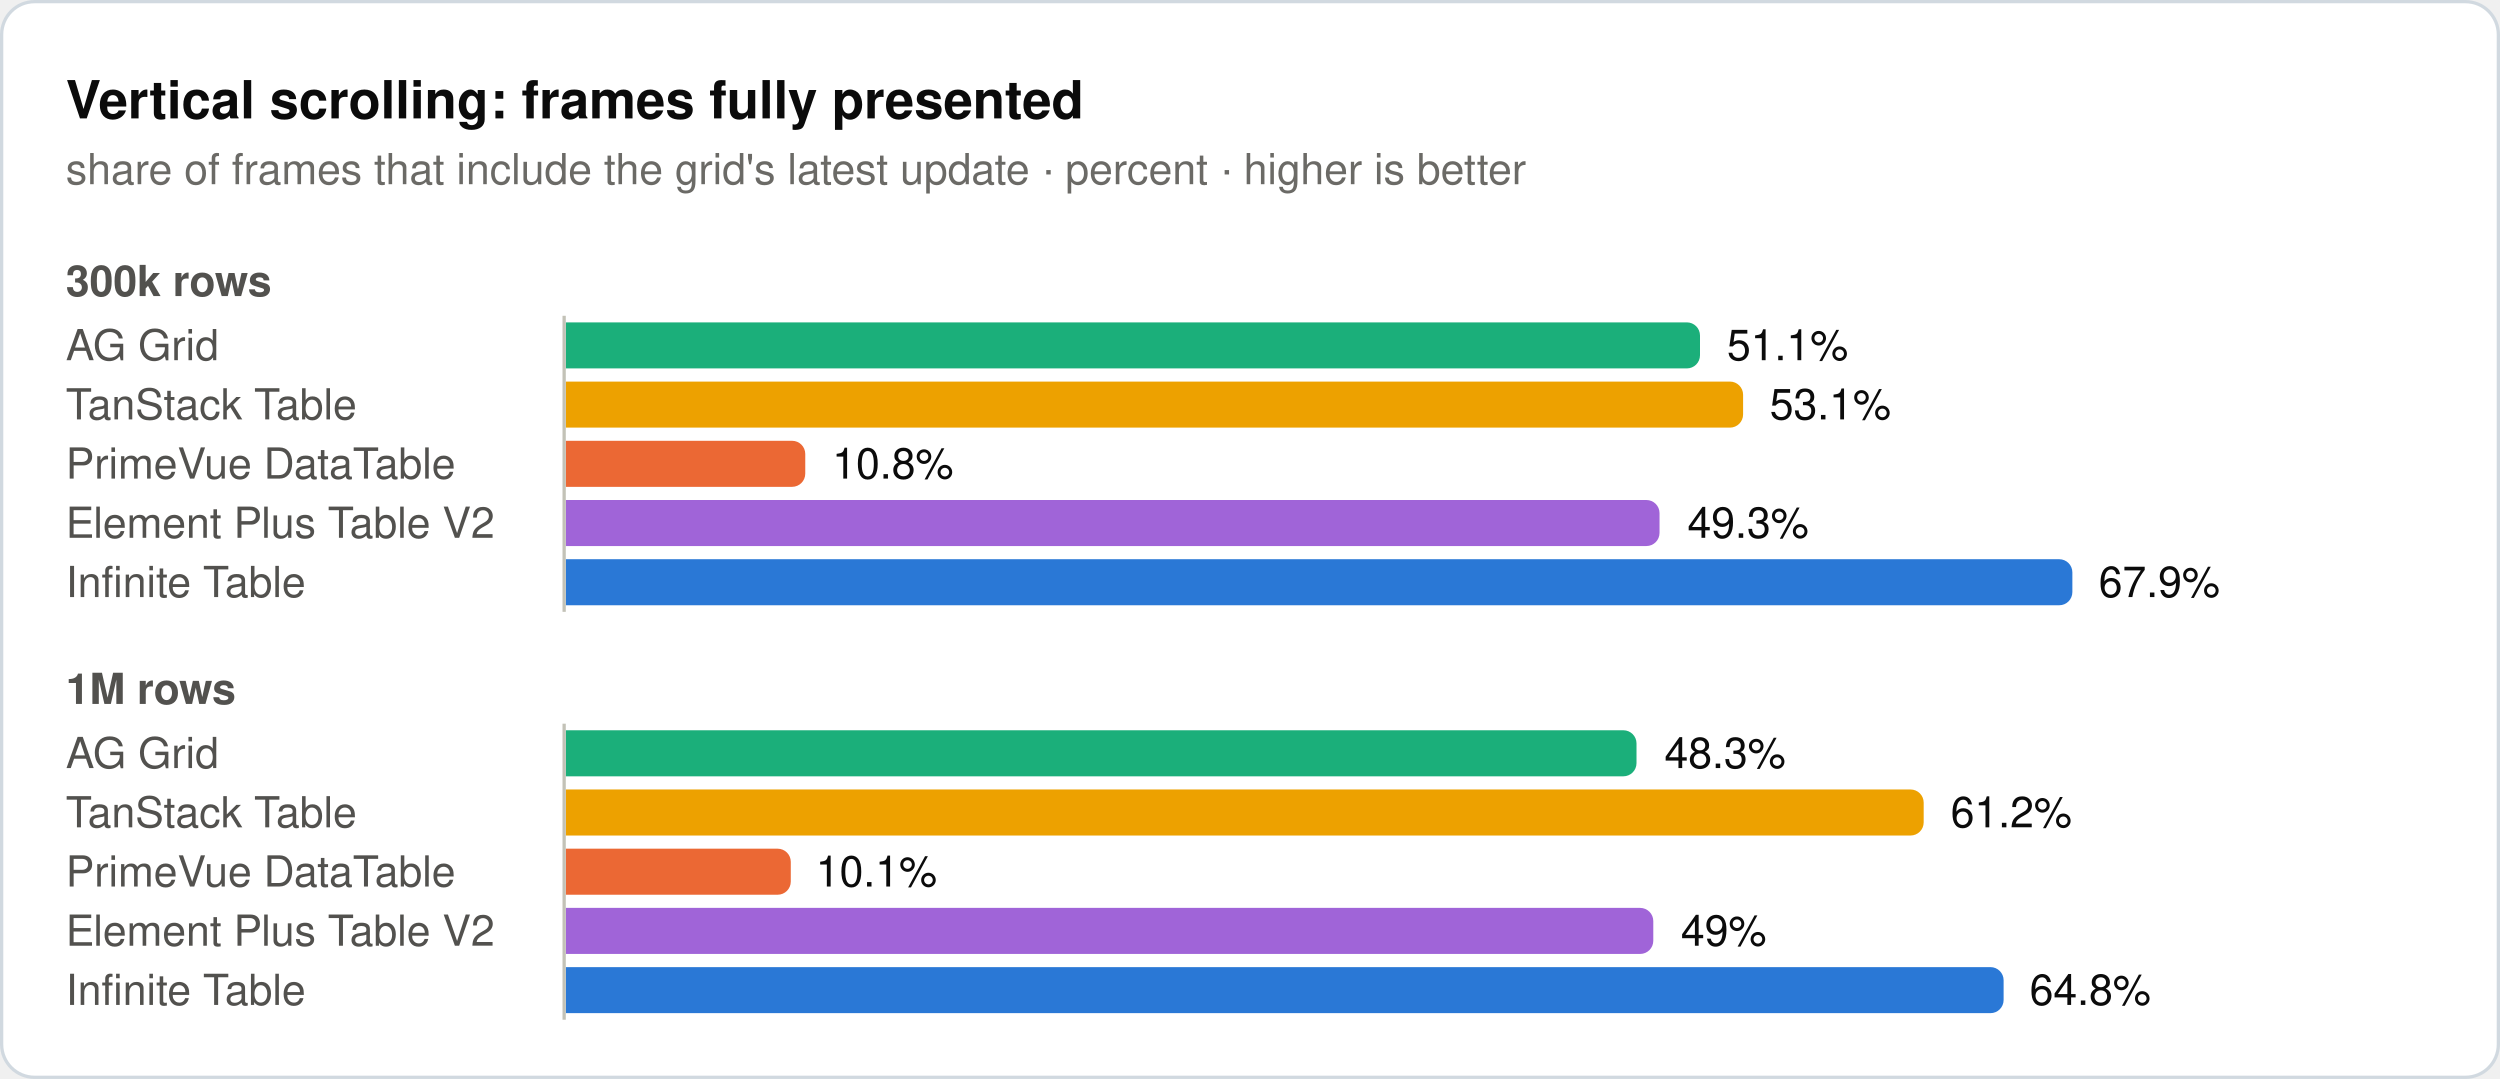
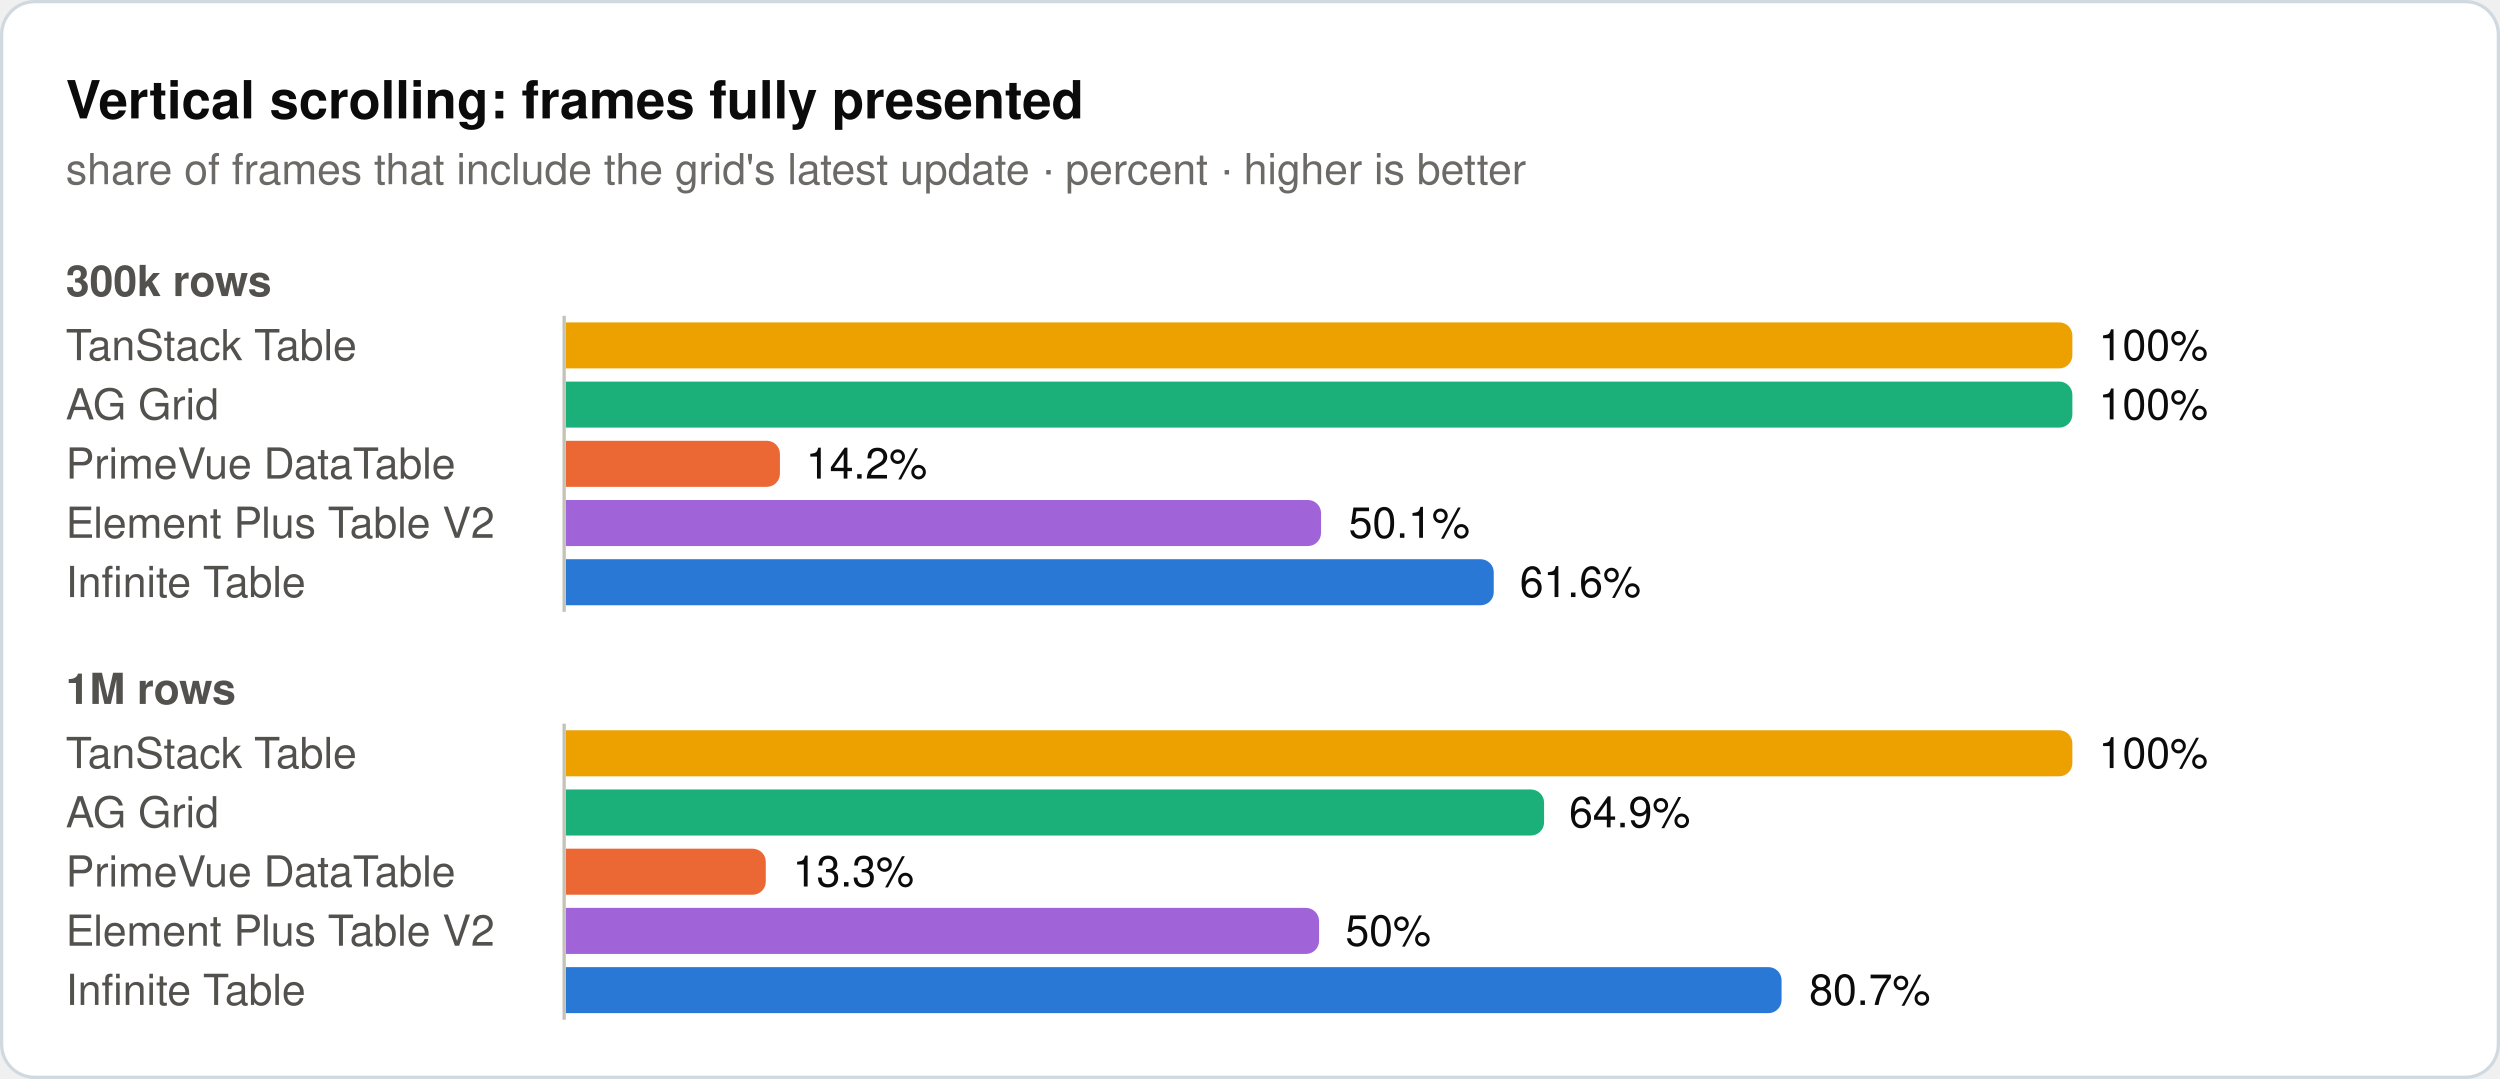
<svg xmlns="http://www.w3.org/2000/svg" width="760" height="328" viewBox="0 0 760 328" role="img">
  <rect x="0.5" y="0.5" width="759" height="327" rx="10" fill="#ffffff" stroke="#d1d9e0" />
  <text x="20" y="36" font-family="system-ui, -apple-system, 'Segoe UI', Helvetica, Arial, sans-serif" font-size="16" font-weight="600" fill="#0b0b0b">Vertical scrolling: frames fully presented</text>
  <text x="20" y="56" font-family="system-ui, -apple-system, 'Segoe UI', Helvetica, Arial, sans-serif" font-size="13" fill="#6b6a66">share of frames that include the grid's latest update · percent · higher is better</text>
  <text x="20" y="90" font-family="system-ui, -apple-system, 'Segoe UI', Helvetica, Arial, sans-serif" font-size="13" font-weight="600" fill="#52514e">300k rows</text>
-   <text x="20" y="109.5" font-family="system-ui, -apple-system, 'Segoe UI', Helvetica, Arial, sans-serif" font-size="13" fill="#52514e">AG Grid</text>
-   <path d="M172,98H512.8a4,4 0 0 1 4,4V108a4,4 0 0 1 -4,4H172Z" fill="#1baf7a" />
-   <text x="525" y="109.5" font-family="system-ui, -apple-system, 'Segoe UI', Helvetica, Arial, sans-serif" font-size="13" fill="#0b0b0b">51.1%</text>
-   <text x="20" y="127.5" font-family="system-ui, -apple-system, 'Segoe UI', Helvetica, Arial, sans-serif" font-size="13" fill="#52514e">TanStack Table</text>
-   <path d="M172,116H525.9a4,4 0 0 1 4,4V126a4,4 0 0 1 -4,4H172Z" fill="#eda100" />
-   <text x="538" y="127.5" font-family="system-ui, -apple-system, 'Segoe UI', Helvetica, Arial, sans-serif" font-size="13" fill="#0b0b0b">53.1%</text>
+   <text x="20" y="109.5" font-family="system-ui, -apple-system, 'Segoe UI', Helvetica, Arial, sans-serif" font-size="13" fill="#52514e">TanStack Table</text>
+   <path d="M172,98H626a4,4 0 0 1 4,4V108a4,4 0 0 1 -4,4H172Z" fill="#eda100" />
+   <text x="638" y="109.5" font-family="system-ui, -apple-system, 'Segoe UI', Helvetica, Arial, sans-serif" font-size="13" fill="#0b0b0b">100%</text>
+   <text x="20" y="127.5" font-family="system-ui, -apple-system, 'Segoe UI', Helvetica, Arial, sans-serif" font-size="13" fill="#52514e">AG Grid</text>
+   <path d="M172,116H626a4,4 0 0 1 4,4V126a4,4 0 0 1 -4,4H172Z" fill="#1baf7a" />
+   <text x="638" y="127.5" font-family="system-ui, -apple-system, 'Segoe UI', Helvetica, Arial, sans-serif" font-size="13" fill="#0b0b0b">100%</text>
  <text x="20" y="145.5" font-family="system-ui, -apple-system, 'Segoe UI', Helvetica, Arial, sans-serif" font-size="13" fill="#52514e">PrimeVue DataTable</text>
-   <path d="M172,134H240.8a4,4 0 0 1 4,4V144a4,4 0 0 1 -4,4H172Z" fill="#eb6834" />
-   <text x="253" y="145.5" font-family="system-ui, -apple-system, 'Segoe UI', Helvetica, Arial, sans-serif" font-size="13" fill="#0b0b0b">10.8%</text>
+   <path d="M172,134H233.1a4,4 0 0 1 4,4V144a4,4 0 0 1 -4,4H172Z" fill="#eb6834" />
+   <text x="245" y="145.5" font-family="system-ui, -apple-system, 'Segoe UI', Helvetica, Arial, sans-serif" font-size="13" fill="#0b0b0b">14.2%</text>
  <text x="20" y="163.5" font-family="system-ui, -apple-system, 'Segoe UI', Helvetica, Arial, sans-serif" font-size="13" fill="#52514e">Element Plus Table V2</text>
-   <path d="M172,152H500.5a4,4 0 0 1 4,4V162a4,4 0 0 1 -4,4H172Z" fill="#a064d8" />
-   <text x="513" y="163.5" font-family="system-ui, -apple-system, 'Segoe UI', Helvetica, Arial, sans-serif" font-size="13" fill="#0b0b0b">49.3%</text>
+   <path d="M172,152H397.6a4,4 0 0 1 4,4V162a4,4 0 0 1 -4,4H172Z" fill="#a064d8" />
+   <text x="410" y="163.5" font-family="system-ui, -apple-system, 'Segoe UI', Helvetica, Arial, sans-serif" font-size="13" fill="#0b0b0b">50.1%</text>
  <text x="20" y="181.5" font-family="system-ui, -apple-system, 'Segoe UI', Helvetica, Arial, sans-serif" font-size="13" fill="#52514e">Infinite Table</text>
-   <path d="M172,170H626a4,4 0 0 1 4,4V180a4,4 0 0 1 -4,4H172Z" fill="#2a78d6" />
-   <text x="638" y="181.5" font-family="system-ui, -apple-system, 'Segoe UI', Helvetica, Arial, sans-serif" font-size="13" fill="#0b0b0b">67.9%</text>
+   <path d="M172,170H450.1a4,4 0 0 1 4,4V180a4,4 0 0 1 -4,4H172Z" fill="#2a78d6" />
+   <text x="462" y="181.5" font-family="system-ui, -apple-system, 'Segoe UI', Helvetica, Arial, sans-serif" font-size="13" fill="#0b0b0b">61.6%</text>
  <line x1="171.5" y1="96" x2="171.5" y2="186" stroke="#c3c2b7" stroke-width="1" />
  <text x="20" y="214" font-family="system-ui, -apple-system, 'Segoe UI', Helvetica, Arial, sans-serif" font-size="13" font-weight="600" fill="#52514e">1M rows</text>
-   <text x="20" y="233.5" font-family="system-ui, -apple-system, 'Segoe UI', Helvetica, Arial, sans-serif" font-size="13" fill="#52514e">AG Grid</text>
-   <path d="M172,222H493.5a4,4 0 0 1 4,4V232a4,4 0 0 1 -4,4H172Z" fill="#1baf7a" />
-   <text x="506" y="233.5" font-family="system-ui, -apple-system, 'Segoe UI', Helvetica, Arial, sans-serif" font-size="13" fill="#0b0b0b">48.3%</text>
-   <text x="20" y="251.5" font-family="system-ui, -apple-system, 'Segoe UI', Helvetica, Arial, sans-serif" font-size="13" fill="#52514e">TanStack Table</text>
-   <path d="M172,240H580.8a4,4 0 0 1 4,4V250a4,4 0 0 1 -4,4H172Z" fill="#eda100" />
-   <text x="593" y="251.5" font-family="system-ui, -apple-system, 'Segoe UI', Helvetica, Arial, sans-serif" font-size="13" fill="#0b0b0b">61.2%</text>
+   <text x="20" y="233.5" font-family="system-ui, -apple-system, 'Segoe UI', Helvetica, Arial, sans-serif" font-size="13" fill="#52514e">TanStack Table</text>
+   <path d="M172,222H626a4,4 0 0 1 4,4V232a4,4 0 0 1 -4,4H172Z" fill="#eda100" />
+   <text x="638" y="233.5" font-family="system-ui, -apple-system, 'Segoe UI', Helvetica, Arial, sans-serif" font-size="13" fill="#0b0b0b">100%</text>
+   <text x="20" y="251.5" font-family="system-ui, -apple-system, 'Segoe UI', Helvetica, Arial, sans-serif" font-size="13" fill="#52514e">AG Grid</text>
+   <path d="M172,240H465.4a4,4 0 0 1 4,4V250a4,4 0 0 1 -4,4H172Z" fill="#1baf7a" />
+   <text x="477" y="251.5" font-family="system-ui, -apple-system, 'Segoe UI', Helvetica, Arial, sans-serif" font-size="13" fill="#0b0b0b">64.9%</text>
  <text x="20" y="269.5" font-family="system-ui, -apple-system, 'Segoe UI', Helvetica, Arial, sans-serif" font-size="13" fill="#52514e">PrimeVue DataTable</text>
-   <path d="M172,258H236.4a4,4 0 0 1 4,4V268a4,4 0 0 1 -4,4H172Z" fill="#eb6834" />
-   <text x="248" y="269.5" font-family="system-ui, -apple-system, 'Segoe UI', Helvetica, Arial, sans-serif" font-size="13" fill="#0b0b0b">10.1%</text>
+   <path d="M172,258H228.8a4,4 0 0 1 4,4V268a4,4 0 0 1 -4,4H172Z" fill="#eb6834" />
+   <text x="241" y="269.5" font-family="system-ui, -apple-system, 'Segoe UI', Helvetica, Arial, sans-serif" font-size="13" fill="#0b0b0b">13.3%</text>
  <text x="20" y="287.5" font-family="system-ui, -apple-system, 'Segoe UI', Helvetica, Arial, sans-serif" font-size="13" fill="#52514e">Element Plus Table V2</text>
-   <path d="M172,276H498.6a4,4 0 0 1 4,4V286a4,4 0 0 1 -4,4H172Z" fill="#a064d8" />
-   <text x="511" y="287.5" font-family="system-ui, -apple-system, 'Segoe UI', Helvetica, Arial, sans-serif" font-size="13" fill="#0b0b0b">49%</text>
+   <path d="M172,276H397a4,4 0 0 1 4,4V286a4,4 0 0 1 -4,4H172Z" fill="#a064d8" />
+   <text x="409" y="287.5" font-family="system-ui, -apple-system, 'Segoe UI', Helvetica, Arial, sans-serif" font-size="13" fill="#0b0b0b">50%</text>
  <text x="20" y="305.5" font-family="system-ui, -apple-system, 'Segoe UI', Helvetica, Arial, sans-serif" font-size="13" fill="#52514e">Infinite Table</text>
-   <path d="M172,294H605.1a4,4 0 0 1 4,4V304a4,4 0 0 1 -4,4H172Z" fill="#2a78d6" />
-   <text x="617" y="305.5" font-family="system-ui, -apple-system, 'Segoe UI', Helvetica, Arial, sans-serif" font-size="13" fill="#0b0b0b">64.8%</text>
+   <path d="M172,294H537.6a4,4 0 0 1 4,4V304a4,4 0 0 1 -4,4H172Z" fill="#2a78d6" />
+   <text x="550" y="305.5" font-family="system-ui, -apple-system, 'Segoe UI', Helvetica, Arial, sans-serif" font-size="13" fill="#0b0b0b">80.7%</text>
  <line x1="171.5" y1="220" x2="171.5" y2="310" stroke="#c3c2b7" stroke-width="1" />
</svg>
